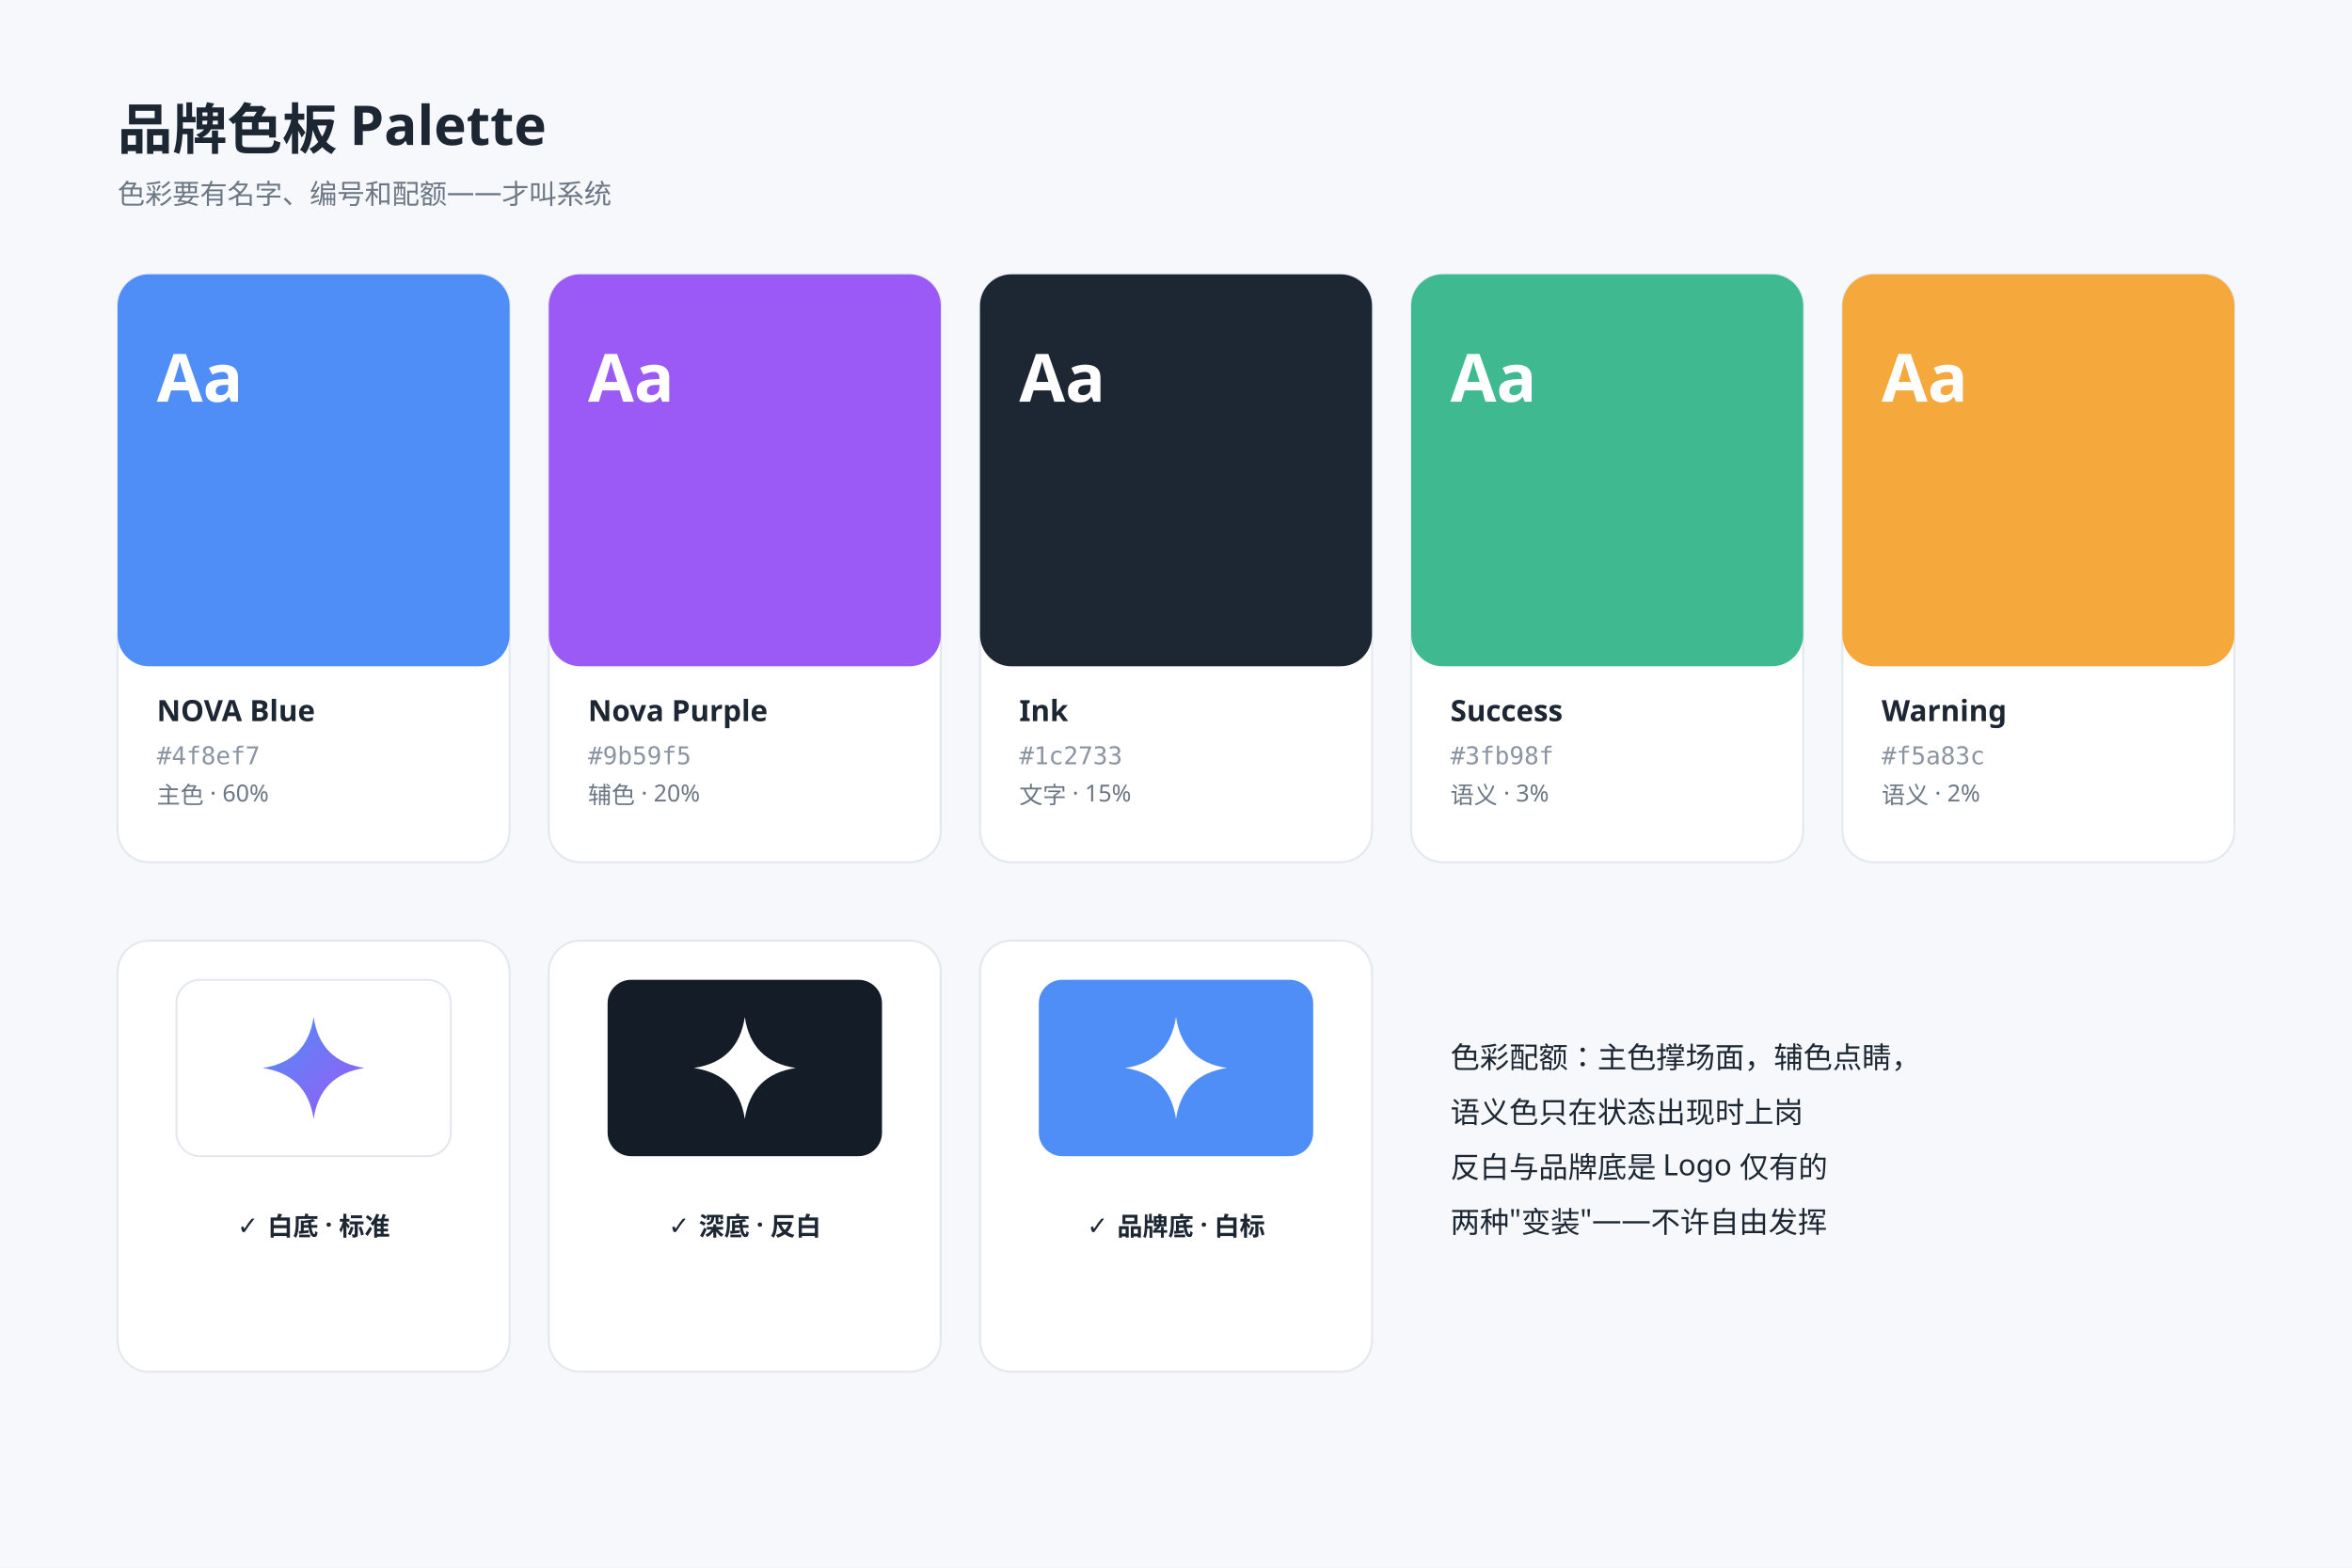
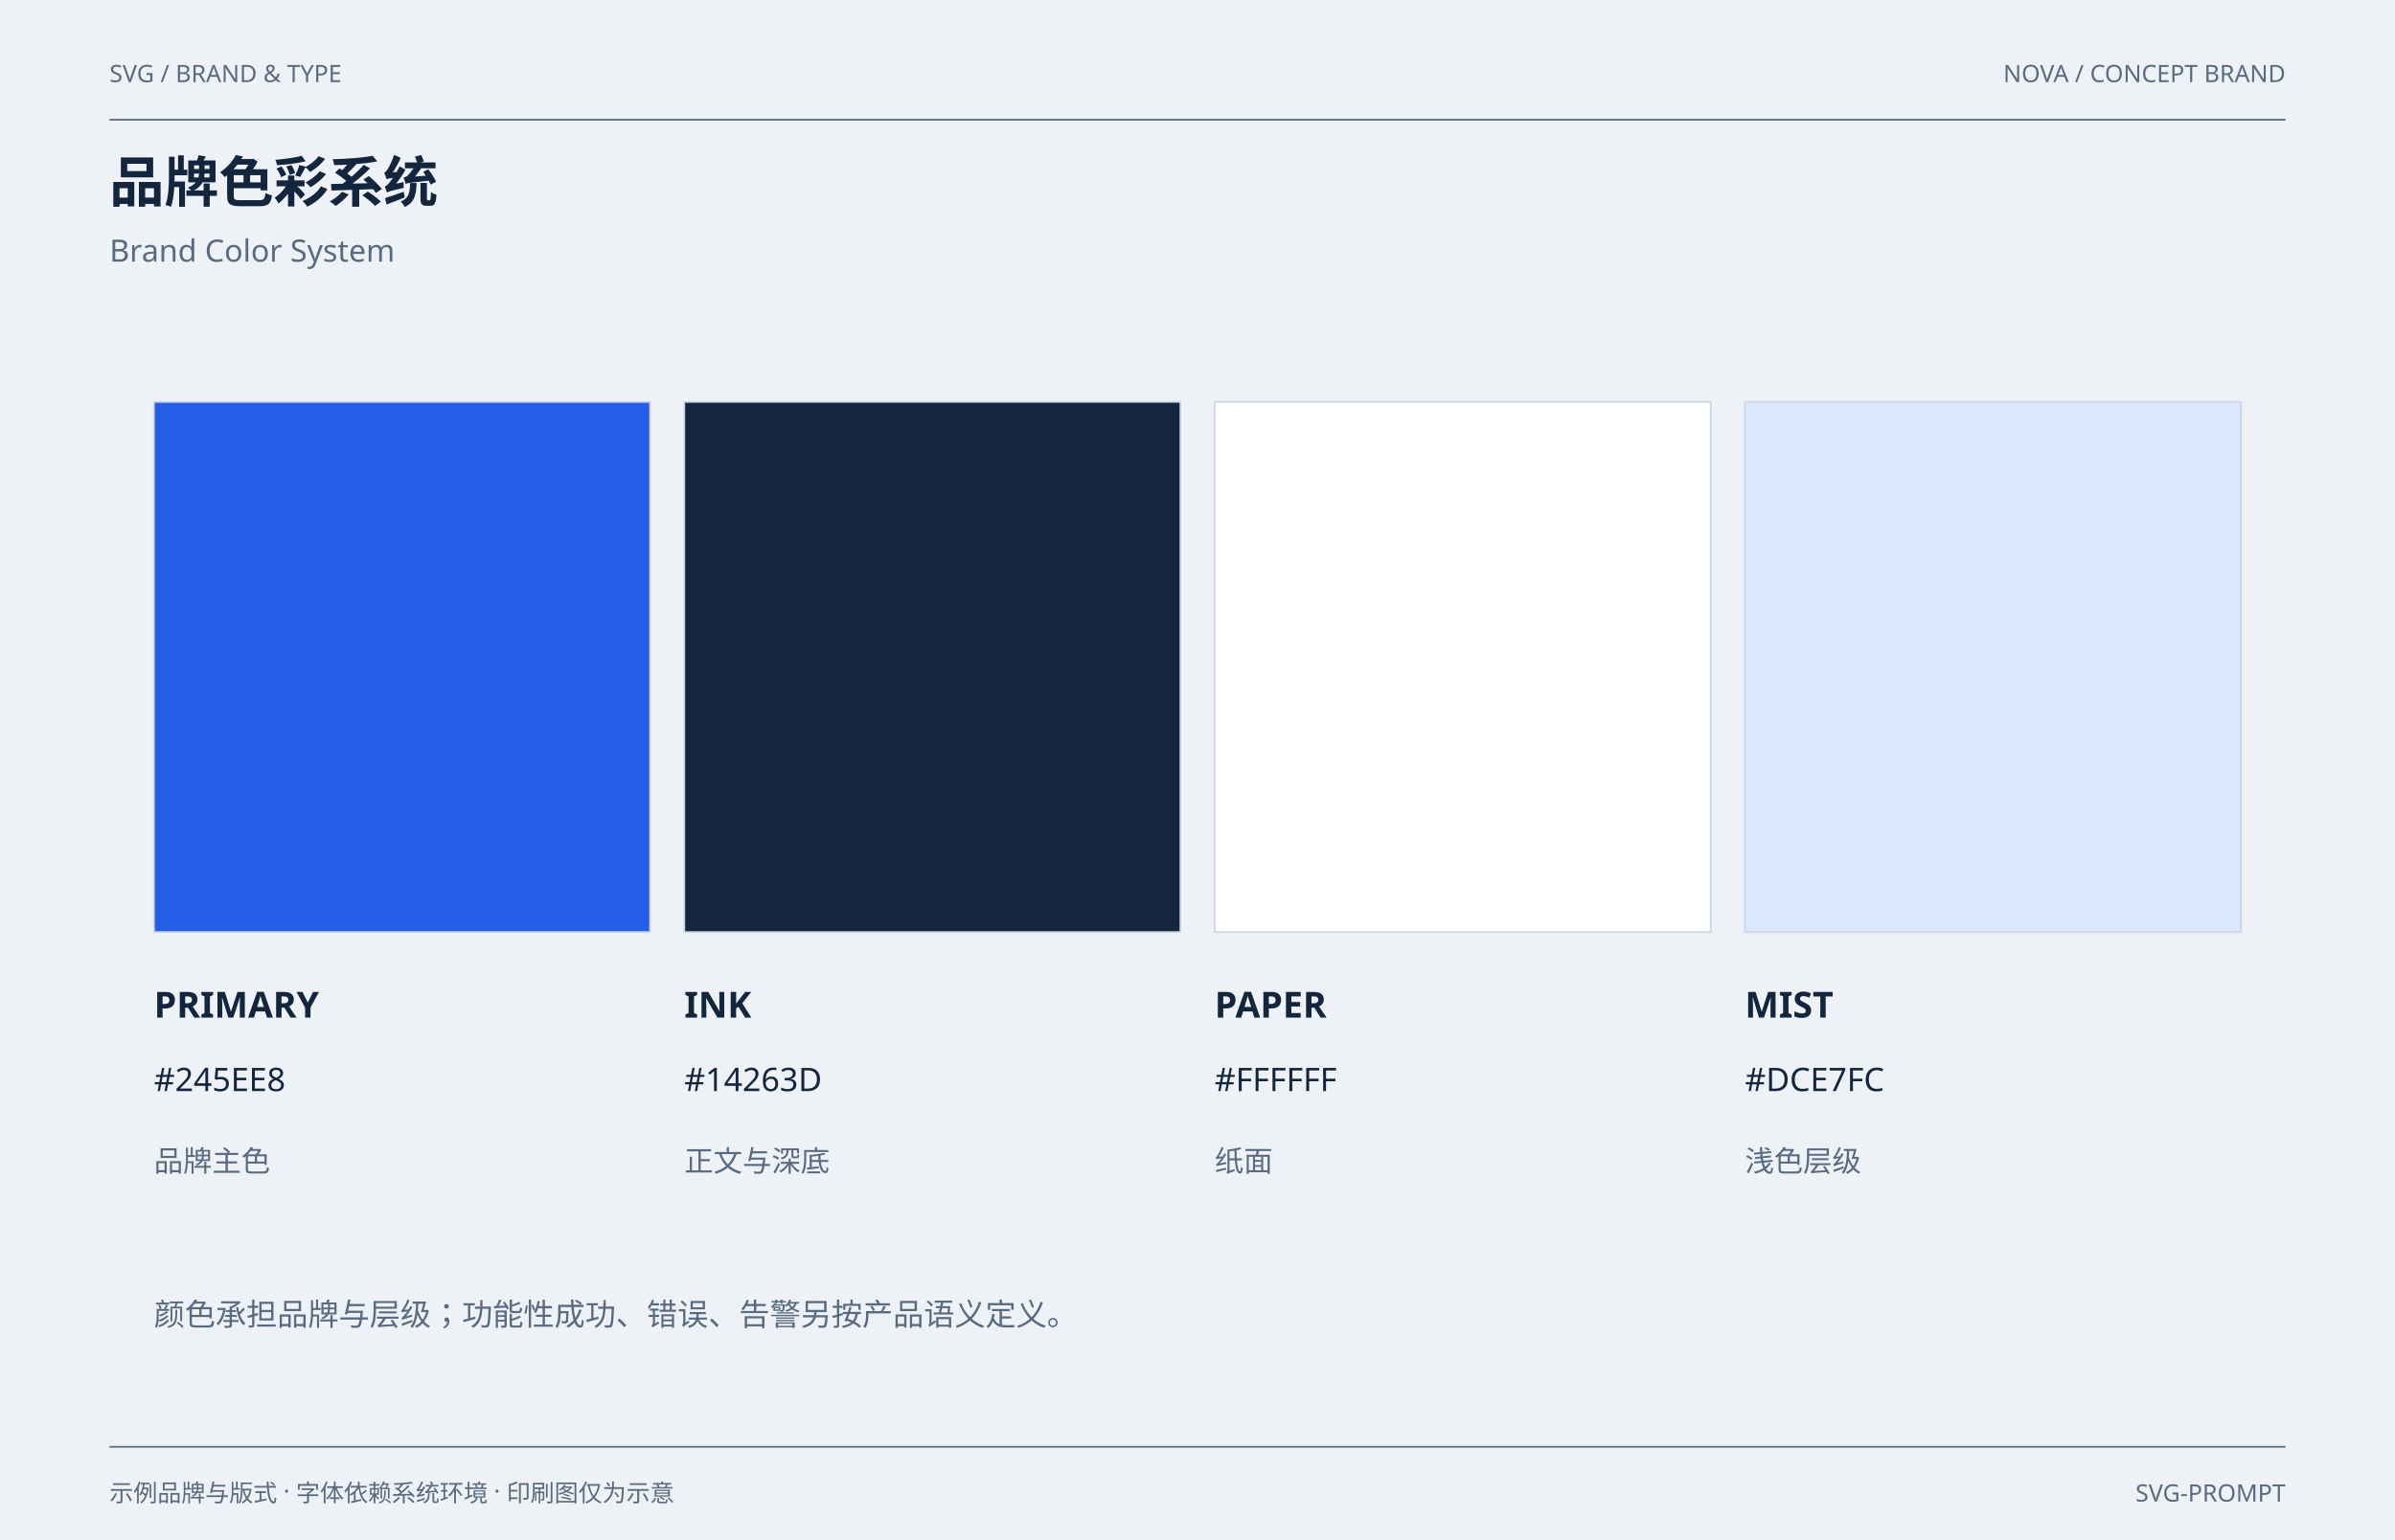
- <svg xmlns="http://www.w3.org/2000/svg" width="1200" height="800" viewBox="0 0 1200 800" font-family="PingFang SC, Hiragino Sans GB, Microsoft YaHei, sans-serif">
+ <svg xmlns="http://www.w3.org/2000/svg" width="1400" height="900" viewBox="0 0 1400 900" font-family="PingFang SC, Microsoft YaHei, sans-serif" role="img" aria-labelledby="title desc">
+   <rect x="0.000" y="0.000" width="1400.000" height="900.000" fill="#eef2f6" rx="0" />
+   <text x="64.000" y="48.000" font-size="14" fill="#596b80" text-anchor="start" font-weight="400">SVG / BRAND &amp; TYPE</text>
+   <text x="1336.000" y="48.000" font-size="14" fill="#596b80" text-anchor="end" font-weight="400">NOVA / CONCEPT BRAND</text>
+   <line x1="64.000" y1="70.000" x2="1336.000" y2="70.000" stroke="#596b80" stroke-width="1" />
+   <text x="64.000" y="118.000" font-size="32" fill="#14263d" text-anchor="start" font-weight="700">品牌色彩系统</text>
+   <text x="64.000" y="153.000" font-size="18" fill="#596b80" text-anchor="start" font-weight="400">Brand Color System</text>
+   <line x1="64.000" y1="846.000" x2="1336.000" y2="846.000" stroke="#596b80" stroke-width="1" />
+   <text x="64.000" y="878.000" font-size="14" fill="#596b80" text-anchor="start" font-weight="400">示例品牌与版式 · 字体依赖系统环境 · 印刷图仅为示意</text>
+   <text x="1336.000" y="878.000" font-size="14" fill="#596b80" text-anchor="end" font-weight="400">SVG-PROMPT</text>
  <defs>
-     <linearGradient id="lgp" x1="0" y1="0" x2="1" y2="1">
-       <stop offset="0" stop-color="#4f8ef7" />
-       <stop offset="1" stop-color="#9b59f5" />
-     </linearGradient>
+     <symbol id="nova-mark" viewBox="0 0 6 6">
+       <path d="M0 0 L2 0 L6 4 L6 6 L4 6 L0 2 Z M4 0 L6 0 L6 2 Z M0 4 L0 6 L2 6 Z" />
+     </symbol>
+     <symbol id="nova-wordmark" viewBox="0 0 266 60">
+       <path d="M0 0 H12 L42 38 V0 H54 V60 H42 L12 22 V60 H0 Z" transform="translate(0 0)" fill-rule="evenodd" />
+       <path d="M12 0 H44 L56 12 V48 L44 60 H12 L0 48 V12 Z M17 12 L12 17 V43 L17 48 H39 L44 43 V17 L39 12 Z" transform="translate(66 0)" fill-rule="evenodd" />
+       <path d="M0 0 H14 L30 43 L46 0 H60 L38 60 H22 Z" transform="translate(134 0)" fill-rule="evenodd" />
+       <path d="M0 60 L22 0 H38 L60 60 H45 L40 45 H20 L15 60 Z M26 30 H34 L30 17 Z" transform="translate(206 0)" fill-rule="evenodd" />
+     </symbol>
  </defs>
-   <rect width="1200" height="800" fill="#f6f8fb" />
-   <text x="60" y="76" font-size="28" font-weight="700" fill="#1c2733">品牌色板 Palette</text>
-   <text x="60" y="104" font-size="14" fill="#6b7785">色彩要有名字、编号和配额——才叫系统</text>
-   <g>
-     <rect x="60" y="140" width="200" height="300" rx="16" fill="#ffffff" stroke="#e3e8ef" />
-     <rect x="60" y="140" width="200" height="200" rx="16" fill="#4f8ef7" />
-     <text x="80" y="205" font-size="34" fill="#ffffff" text-anchor="start" font-weight="700">Aa</text>
-     <text x="80" y="368" font-size="15" fill="#1c2733" text-anchor="start" font-weight="600">NOVA Blue</text>
-     <text x="80" y="390" font-size="12.5" fill="#8a94a3" text-anchor="start" font-family="SFMono-Regular, Menlo, monospace">#4f8ef7</text>
-     <text x="80" y="410" font-size="12" fill="#6b7785" text-anchor="start">主色 · 60%</text>
-   </g>
-   <g>
-     <rect x="280" y="140" width="200" height="300" rx="16" fill="#ffffff" stroke="#e3e8ef" />
-     <rect x="280" y="140" width="200" height="200" rx="16" fill="#9b59f5" />
-     <text x="300" y="205" font-size="34" fill="#ffffff" text-anchor="start" font-weight="700">Aa</text>
-     <text x="300" y="368" font-size="15" fill="#1c2733" text-anchor="start" font-weight="600">Nova Purple</text>
-     <text x="300" y="390" font-size="12.5" fill="#8a94a3" text-anchor="start" font-family="SFMono-Regular, Menlo, monospace">#9b59f5</text>
-     <text x="300" y="410" font-size="12" fill="#6b7785" text-anchor="start">辅色 · 20%</text>
-   </g>
-   <g>
-     <rect x="500" y="140" width="200" height="300" rx="16" fill="#ffffff" stroke="#e3e8ef" />
-     <rect x="500" y="140" width="200" height="200" rx="16" fill="#1c2733" />
-     <text x="520" y="205" font-size="34" fill="#ffffff" text-anchor="start" font-weight="700">Aa</text>
-     <text x="520" y="368" font-size="15" fill="#1c2733" text-anchor="start" font-weight="600">Ink</text>
-     <text x="520" y="390" font-size="12.5" fill="#8a94a3" text-anchor="start" font-family="SFMono-Regular, Menlo, monospace">#1c2733</text>
-     <text x="520" y="410" font-size="12" fill="#6b7785" text-anchor="start">文字 · 15%</text>
-   </g>
-   <g>
-     <rect x="720" y="140" width="200" height="300" rx="16" fill="#ffffff" stroke="#e3e8ef" />
-     <rect x="720" y="140" width="200" height="200" rx="16" fill="#3fb98f" />
-     <text x="740" y="205" font-size="34" fill="#ffffff" text-anchor="start" font-weight="700">Aa</text>
-     <text x="740" y="368" font-size="15" fill="#1c2733" text-anchor="start" font-weight="600">Success</text>
-     <text x="740" y="390" font-size="12.5" fill="#8a94a3" text-anchor="start" font-family="SFMono-Regular, Menlo, monospace">#3fb98f</text>
-     <text x="740" y="410" font-size="12" fill="#6b7785" text-anchor="start">语义 · 3%</text>
-   </g>
-   <g>
-     <rect x="940" y="140" width="200" height="300" rx="16" fill="#ffffff" stroke="#e3e8ef" />
-     <rect x="940" y="140" width="200" height="200" rx="16" fill="#f5a83c" />
-     <text x="960" y="205" font-size="34" fill="#ffffff" text-anchor="start" font-weight="700">Aa</text>
-     <text x="960" y="368" font-size="15" fill="#1c2733" text-anchor="start" font-weight="600">Warning</text>
-     <text x="960" y="390" font-size="12.5" fill="#8a94a3" text-anchor="start" font-family="SFMono-Regular, Menlo, monospace">#f5a83c</text>
-     <text x="960" y="410" font-size="12" fill="#6b7785" text-anchor="start">语义 · 2%</text>
-   </g>
-   <g>
-     <rect x="60" y="480" width="200" height="220" rx="16" fill="#ffffff" stroke="#e3e8ef" />
-     <rect x="90" y="500" width="140" height="90" rx="12" fill="#fff" stroke="#e3e8ef" />
-     <path d="M 160 519 Q 163.38 541.62 186 545 Q 163.38 548.38 160 571 Q 156.62 548.38 134 545 Q 156.62 541.62 160 519 Z" fill="url(#lgp)" />
-     <text x="160" y="630" font-size="13" fill="#1c2733" text-anchor="middle" font-weight="600">✓ 白底 · 标准</text>
-   </g>
-   <g>
-     <rect x="280" y="480" width="200" height="220" rx="16" fill="#ffffff" stroke="#e3e8ef" />
-     <rect x="310" y="500" width="140" height="90" rx="12" fill="#141c28" stroke="none" />
-     <path d="M 380 519 Q 383.38 541.62 406 545 Q 383.38 548.38 380 571 Q 376.62 548.38 354 545 Q 376.62 541.62 380 519 Z" fill="#fff" />
-     <text x="380" y="630" font-size="13" fill="#1c2733" text-anchor="middle" font-weight="600">✓ 深底 · 反白</text>
-   </g>
-   <g>
-     <rect x="500" y="480" width="200" height="220" rx="16" fill="#ffffff" stroke="#e3e8ef" />
-     <rect x="530" y="500" width="140" height="90" rx="12" fill="#4f8ef7" stroke="none" />
-     <path d="M 600 519 Q 603.38 541.62 626 545 Q 603.38 548.38 600 571 Q 596.62 548.38 574 545 Q 596.62 541.62 600 519 Z" fill="#fff" />
-     <text x="600" y="630" font-size="13" fill="#1c2733" text-anchor="middle" font-weight="600">✓ 品牌底 · 白标</text>
-   </g>
-   <text x="740" y="545" font-size="15" fill="#1c2733" text-anchor="start">色彩配额：主色撑场面，辅色点睛，</text>
-   <text x="740" y="573" font-size="15" fill="#1c2733" text-anchor="start">语义色只在状态出现时上岗</text>
-   <text x="740" y="601" font-size="15" fill="#1c2733" text-anchor="start">反白与品牌底是 Logo 仅有的</text>
-   <text x="740" y="629" font-size="15" fill="#1c2733" text-anchor="start">两种"变装"——不许自由发挥</text>
+   <rect x="90.000" y="235.000" width="290.000" height="310.000" fill="#245ee8" rx="0" stroke="#cbd6e7" />
+   <text x="90.000" y="595.000" font-size="21" fill="#14263d" text-anchor="start" font-weight="700">PRIMARY</text>
+   <text x="90.000" y="638.000" font-size="19" fill="#14263d" text-anchor="start" font-weight="400">#245EE8</text>
+   <text x="90.000" y="685.000" font-size="17" fill="#596b80" text-anchor="start" font-weight="400">品牌主色</text>
+   <rect x="400.000" y="235.000" width="290.000" height="310.000" fill="#14263d" rx="0" stroke="#cbd6e7" />
+   <text x="400.000" y="595.000" font-size="21" fill="#14263d" text-anchor="start" font-weight="700">INK</text>
+   <text x="400.000" y="638.000" font-size="19" fill="#14263d" text-anchor="start" font-weight="400">#14263D</text>
+   <text x="400.000" y="685.000" font-size="17" fill="#596b80" text-anchor="start" font-weight="400">正文与深底</text>
+   <rect x="710.000" y="235.000" width="290.000" height="310.000" fill="#ffffff" rx="0" stroke="#cbd6e7" />
+   <text x="710.000" y="595.000" font-size="21" fill="#14263d" text-anchor="start" font-weight="700">PAPER</text>
+   <text x="710.000" y="638.000" font-size="19" fill="#14263d" text-anchor="start" font-weight="400">#FFFFFF</text>
+   <text x="710.000" y="685.000" font-size="17" fill="#596b80" text-anchor="start" font-weight="400">纸面</text>
+   <rect x="1020.000" y="235.000" width="290.000" height="310.000" fill="#dce7fc" rx="0" stroke="#cbd6e7" />
+   <text x="1020.000" y="595.000" font-size="21" fill="#14263d" text-anchor="start" font-weight="700">MIST</text>
+   <text x="1020.000" y="638.000" font-size="19" fill="#14263d" text-anchor="start" font-weight="400">#DCE7FC</text>
+   <text x="1020.000" y="685.000" font-size="17" fill="#596b80" text-anchor="start" font-weight="400">浅色层级</text>
+   <text x="90.000" y="775.000" font-size="18" fill="#596b80" text-anchor="start" font-weight="400">颜色承担品牌与层级；功能性成功、错误、告警另按产品语义定义。</text>
</svg>
